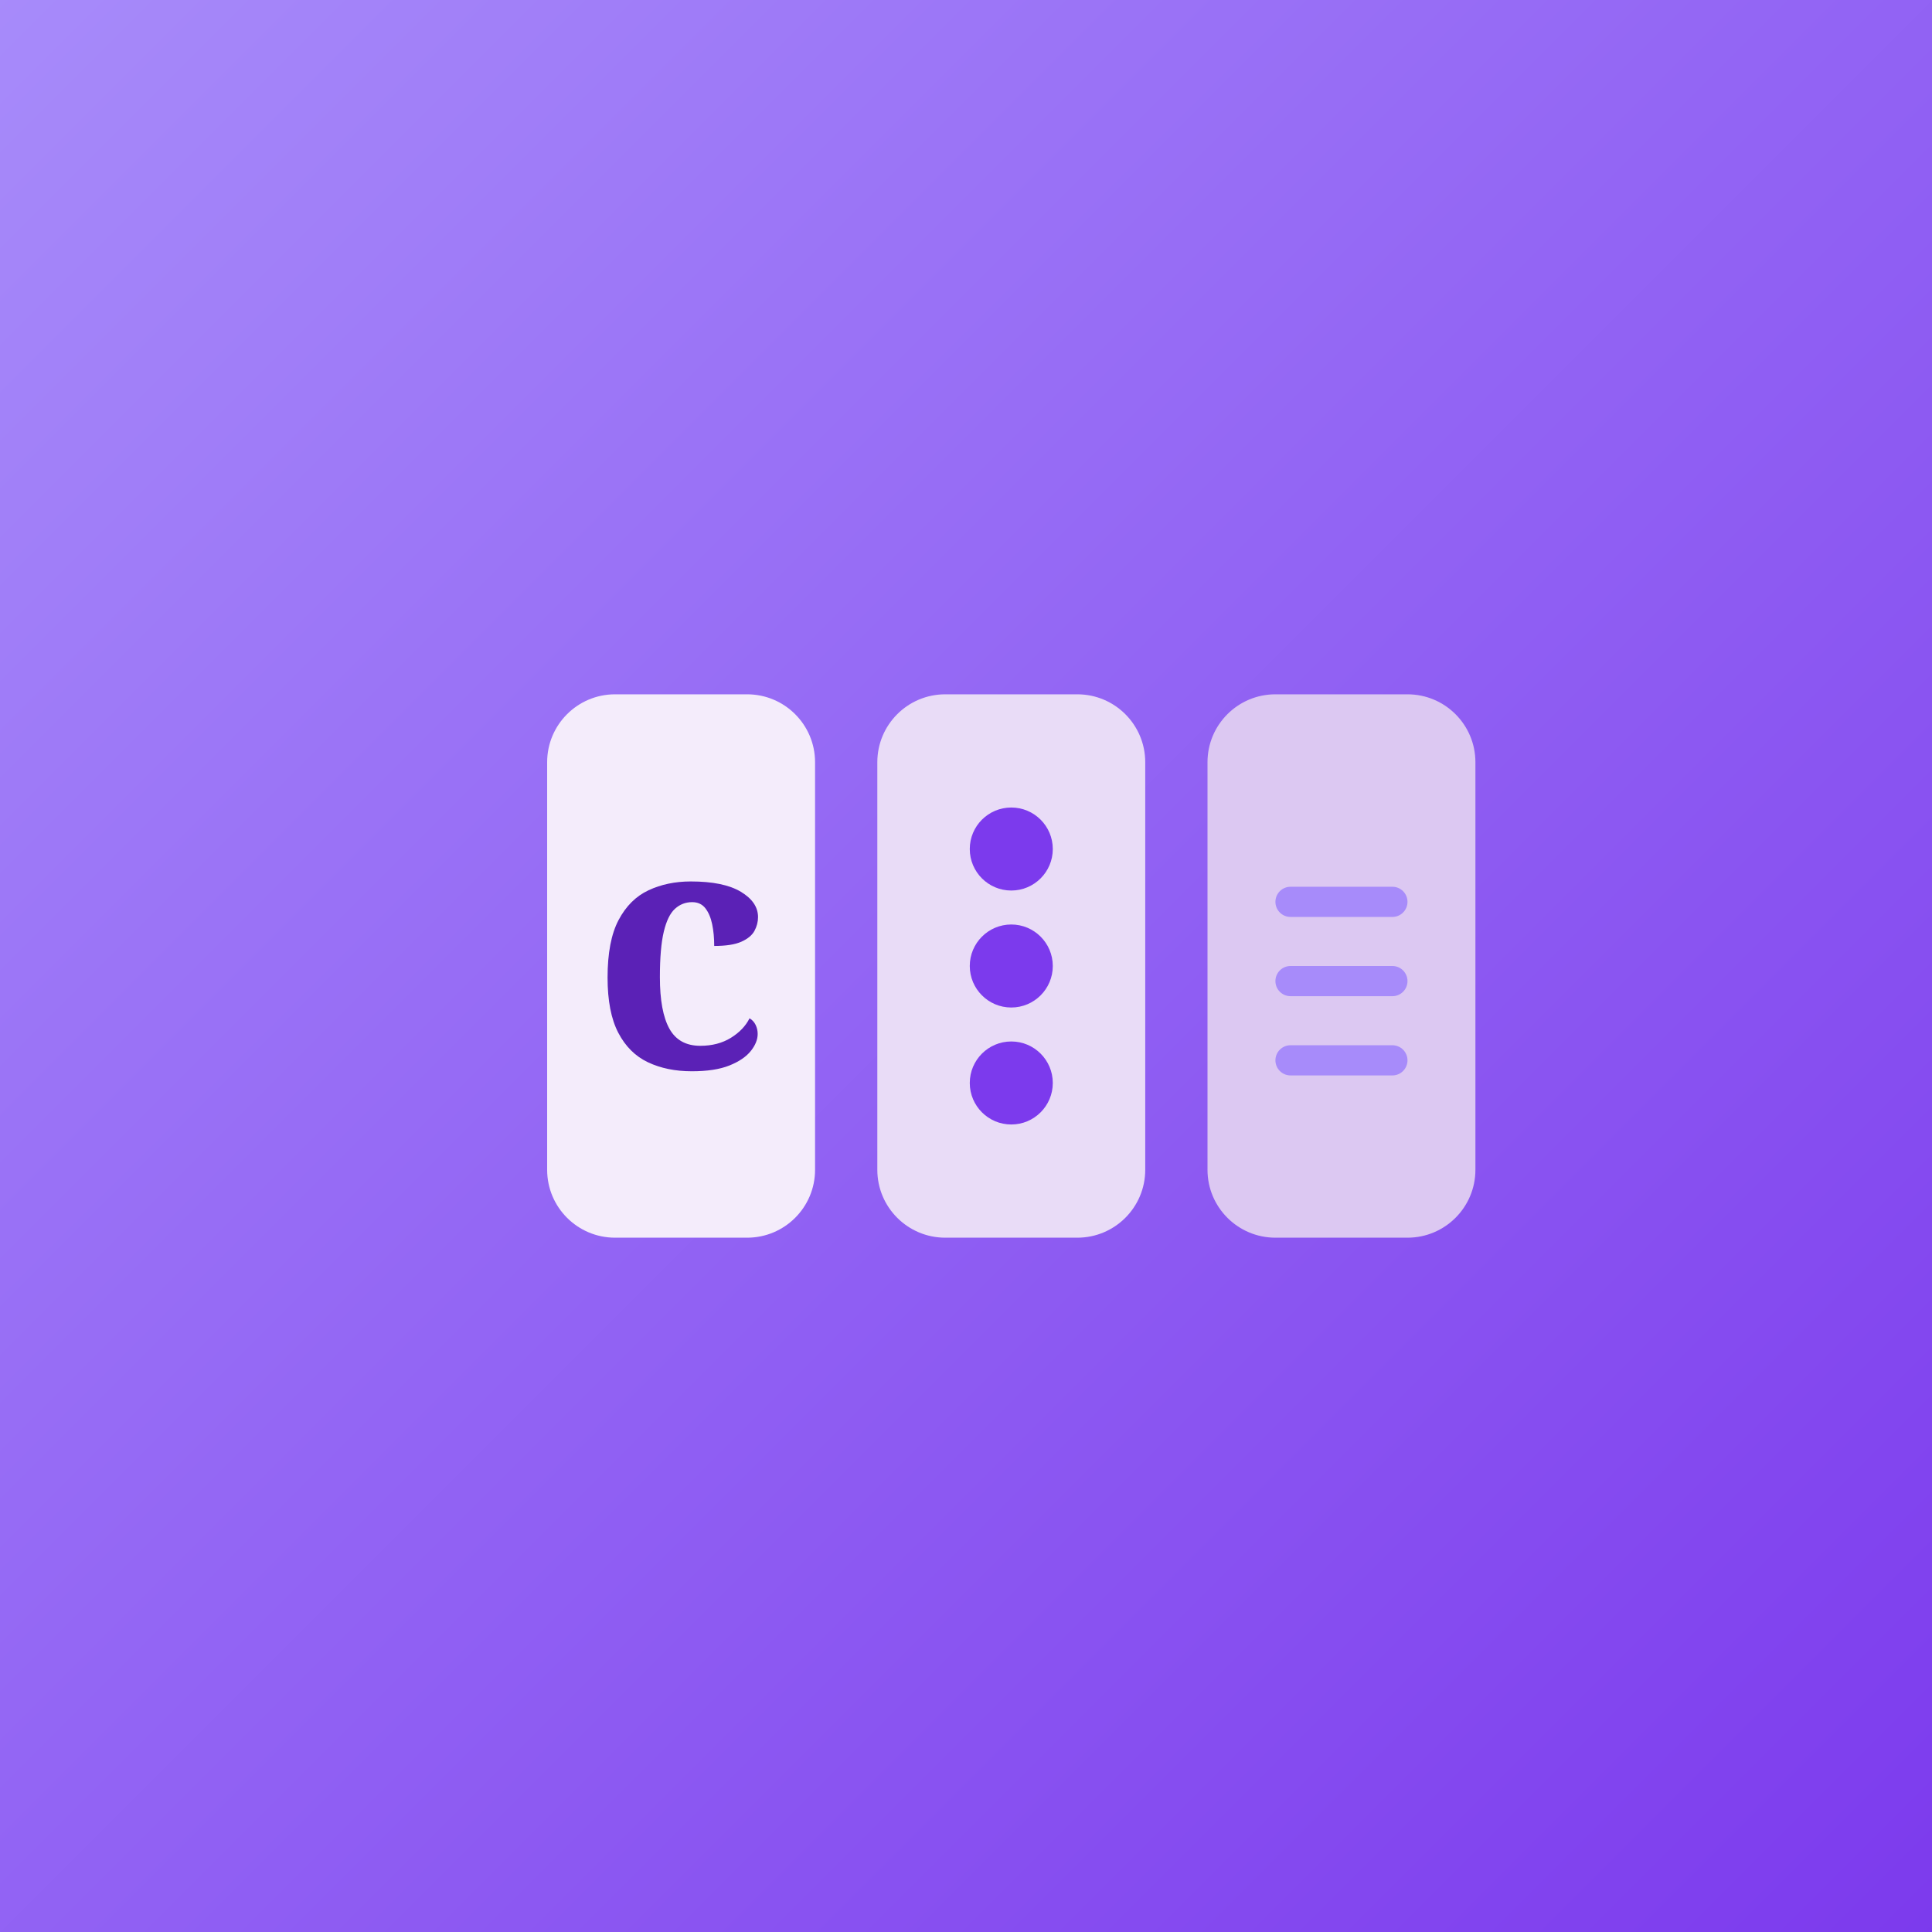
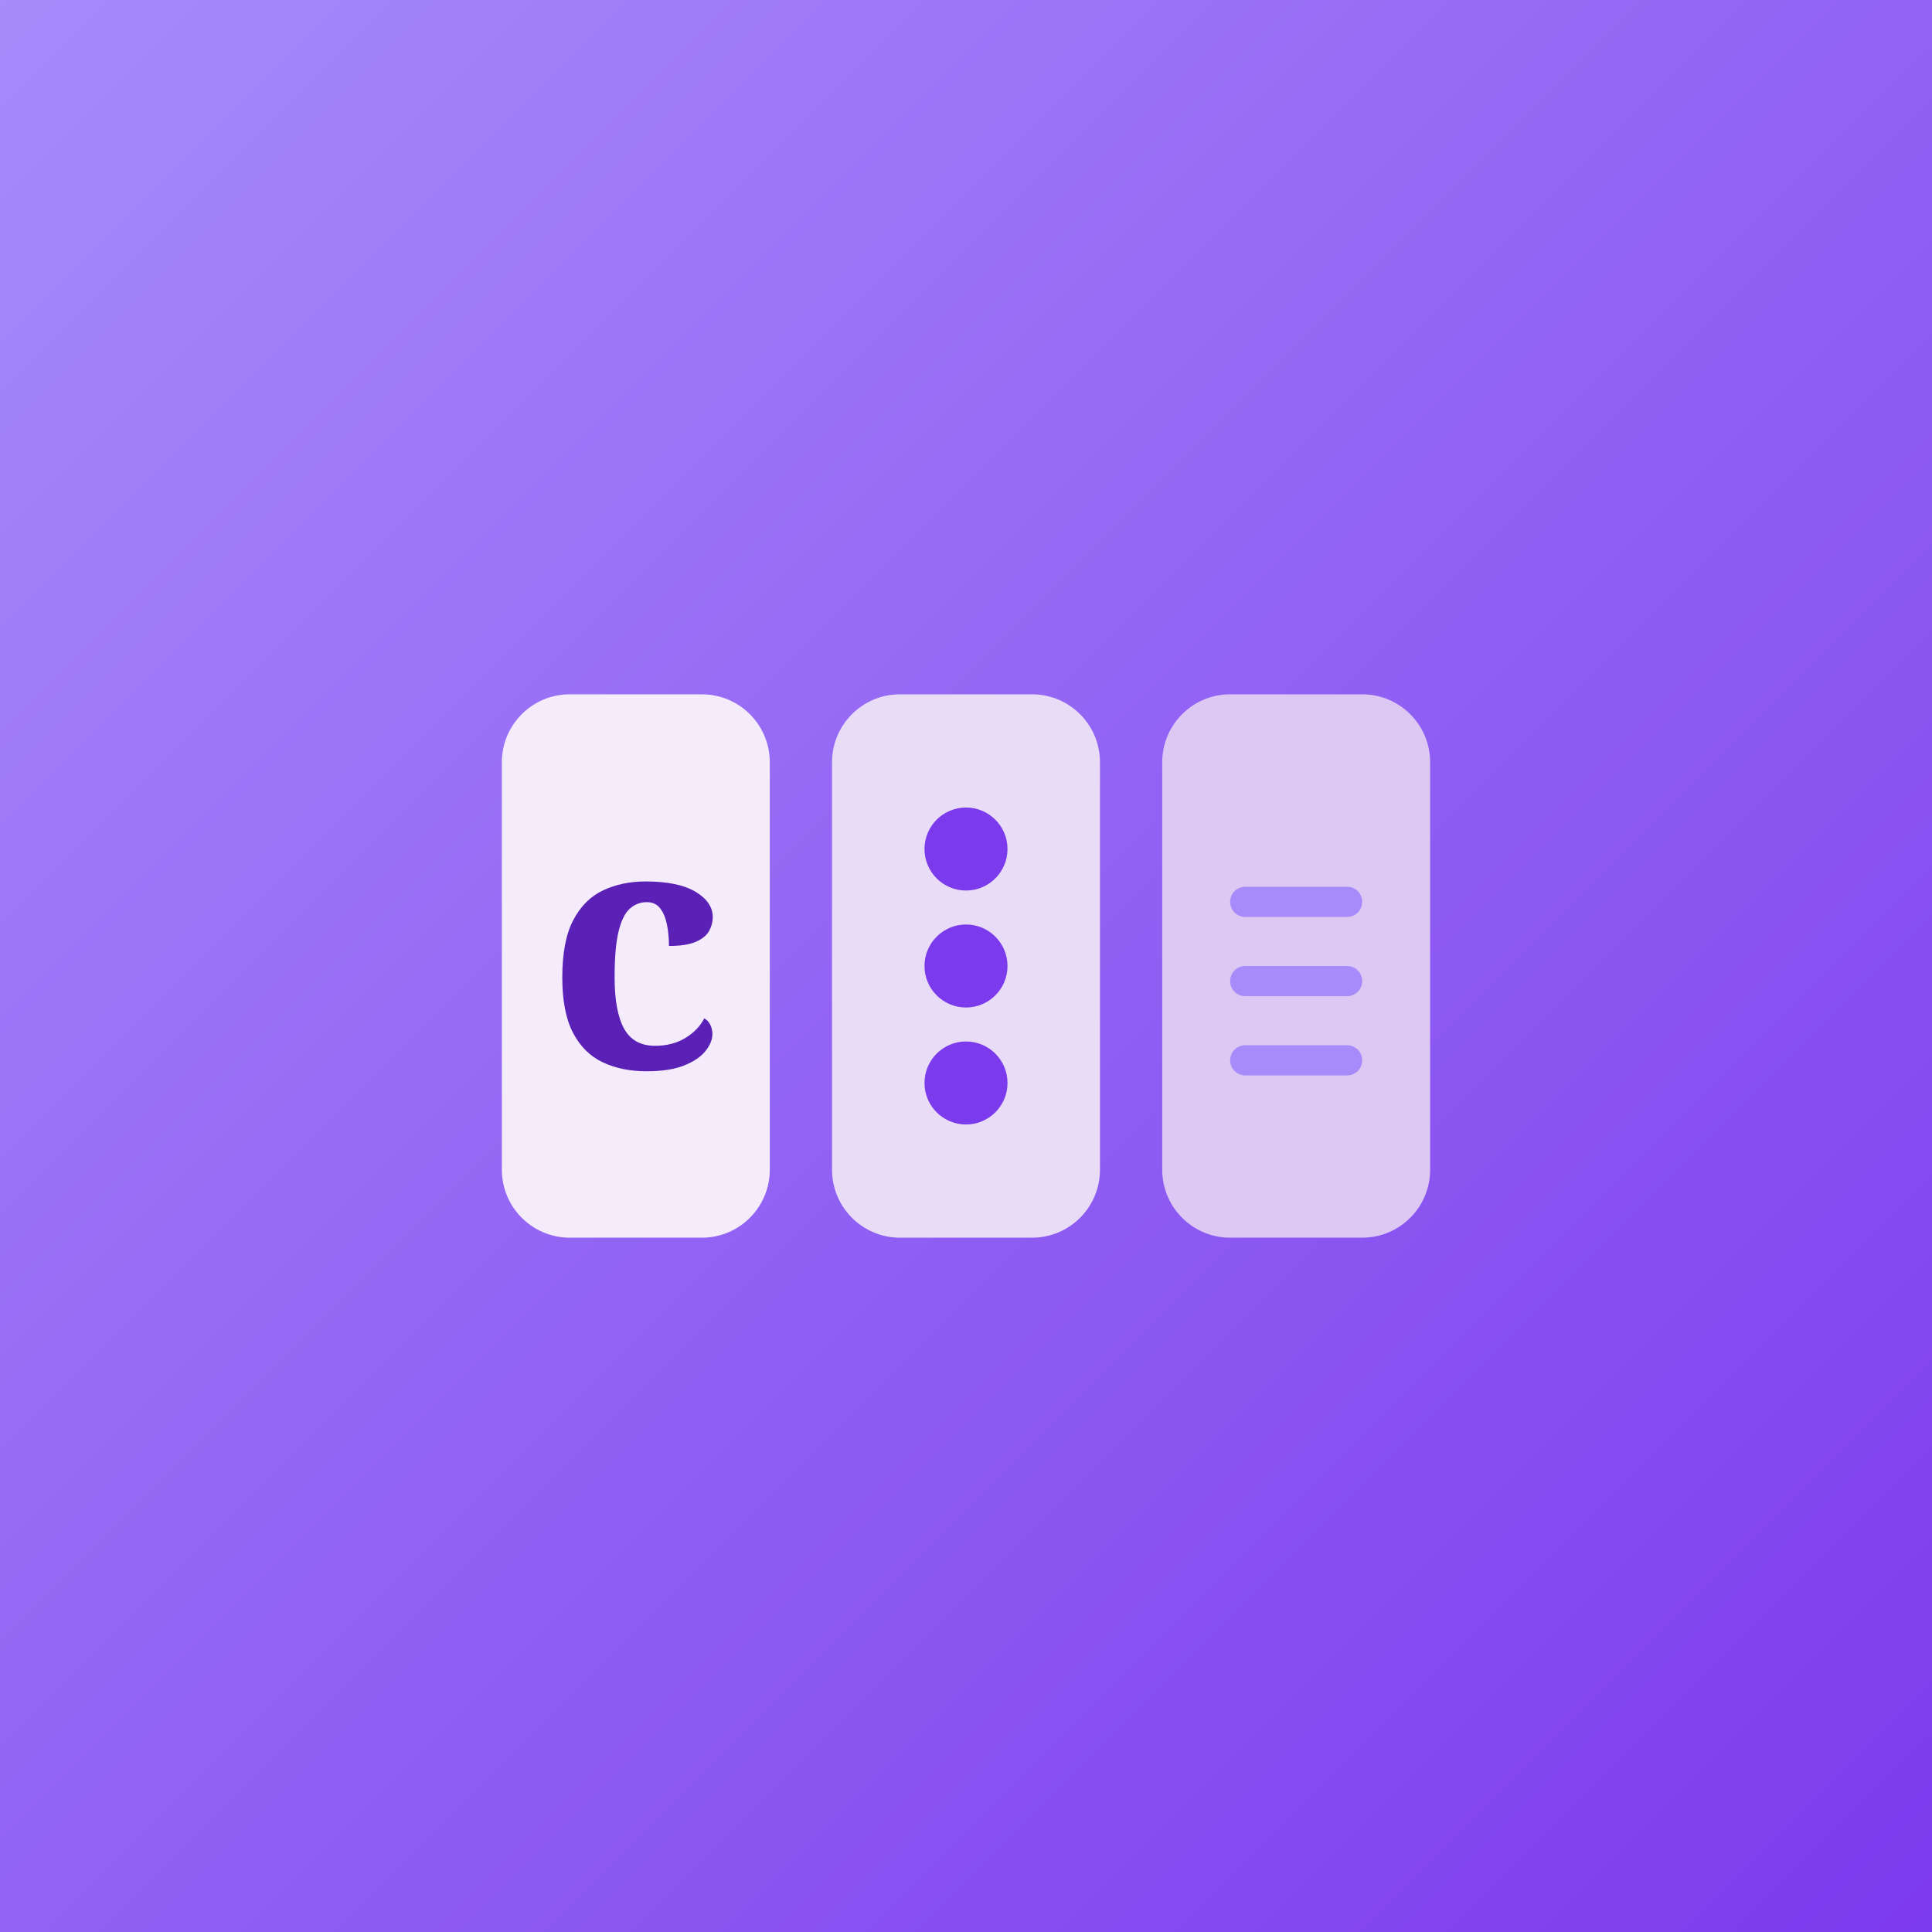
<svg xmlns="http://www.w3.org/2000/svg" width="1024" height="1024" viewBox="0 0 1024 1024">
  <defs>
    <linearGradient id="bg" x1="0" y1="0" x2="1" y2="1">
      <stop offset="0%" stop-color="#A78BFA" />
      <stop offset="100%" stop-color="#7C3AED" />
    </linearGradient>
  </defs>
  <rect width="1024" height="1024" fill="url(#bg)" />
-   <rect x="290" y="368" width="142" height="288" rx="36" fill="#F4ECFB" />
-   <text x="361" y="566" font-family="Georgia, serif" font-size="180" font-weight="700" fill="#5B21B6" text-anchor="middle">c</text>
-   <rect x="465" y="368" width="142" height="288" rx="36" fill="#E9DCF7" />
-   <circle cx="536" cy="450" r="22" fill="#7C3AED" />
-   <circle cx="536" cy="512" r="22" fill="#7C3AED" />
-   <circle cx="536" cy="574" r="22" fill="#7C3AED" />
-   <rect x="640" y="368" width="142" height="288" rx="36" fill="#DCC8F2" />
-   <rect x="676" y="470" width="70" height="16" rx="8" fill="#A78BFA" />
-   <rect x="676" y="512" width="70" height="16" rx="8" fill="#A78BFA" />
-   <rect x="676" y="554" width="70" height="16" rx="8" fill="#A78BFA" />
+   <rect x="266" y="368" width="142" height="288" rx="36" fill="#F4ECFB" />
+   <text x="337" y="566" font-family="Georgia, serif" font-size="180" font-weight="700" fill="#5B21B6" text-anchor="middle">c</text>
+   <rect x="441" y="368" width="142" height="288" rx="36" fill="#E9DCF7" />
+   <circle cx="512" cy="450" r="22" fill="#7C3AED" />
+   <circle cx="512" cy="512" r="22" fill="#7C3AED" />
+   <circle cx="512" cy="574" r="22" fill="#7C3AED" />
+   <rect x="616" y="368" width="142" height="288" rx="36" fill="#DCC8F2" />
+   <rect x="652" y="470" width="70" height="16" rx="8" fill="#A78BFA" />
+   <rect x="652" y="512" width="70" height="16" rx="8" fill="#A78BFA" />
+   <rect x="652" y="554" width="70" height="16" rx="8" fill="#A78BFA" />
</svg>
